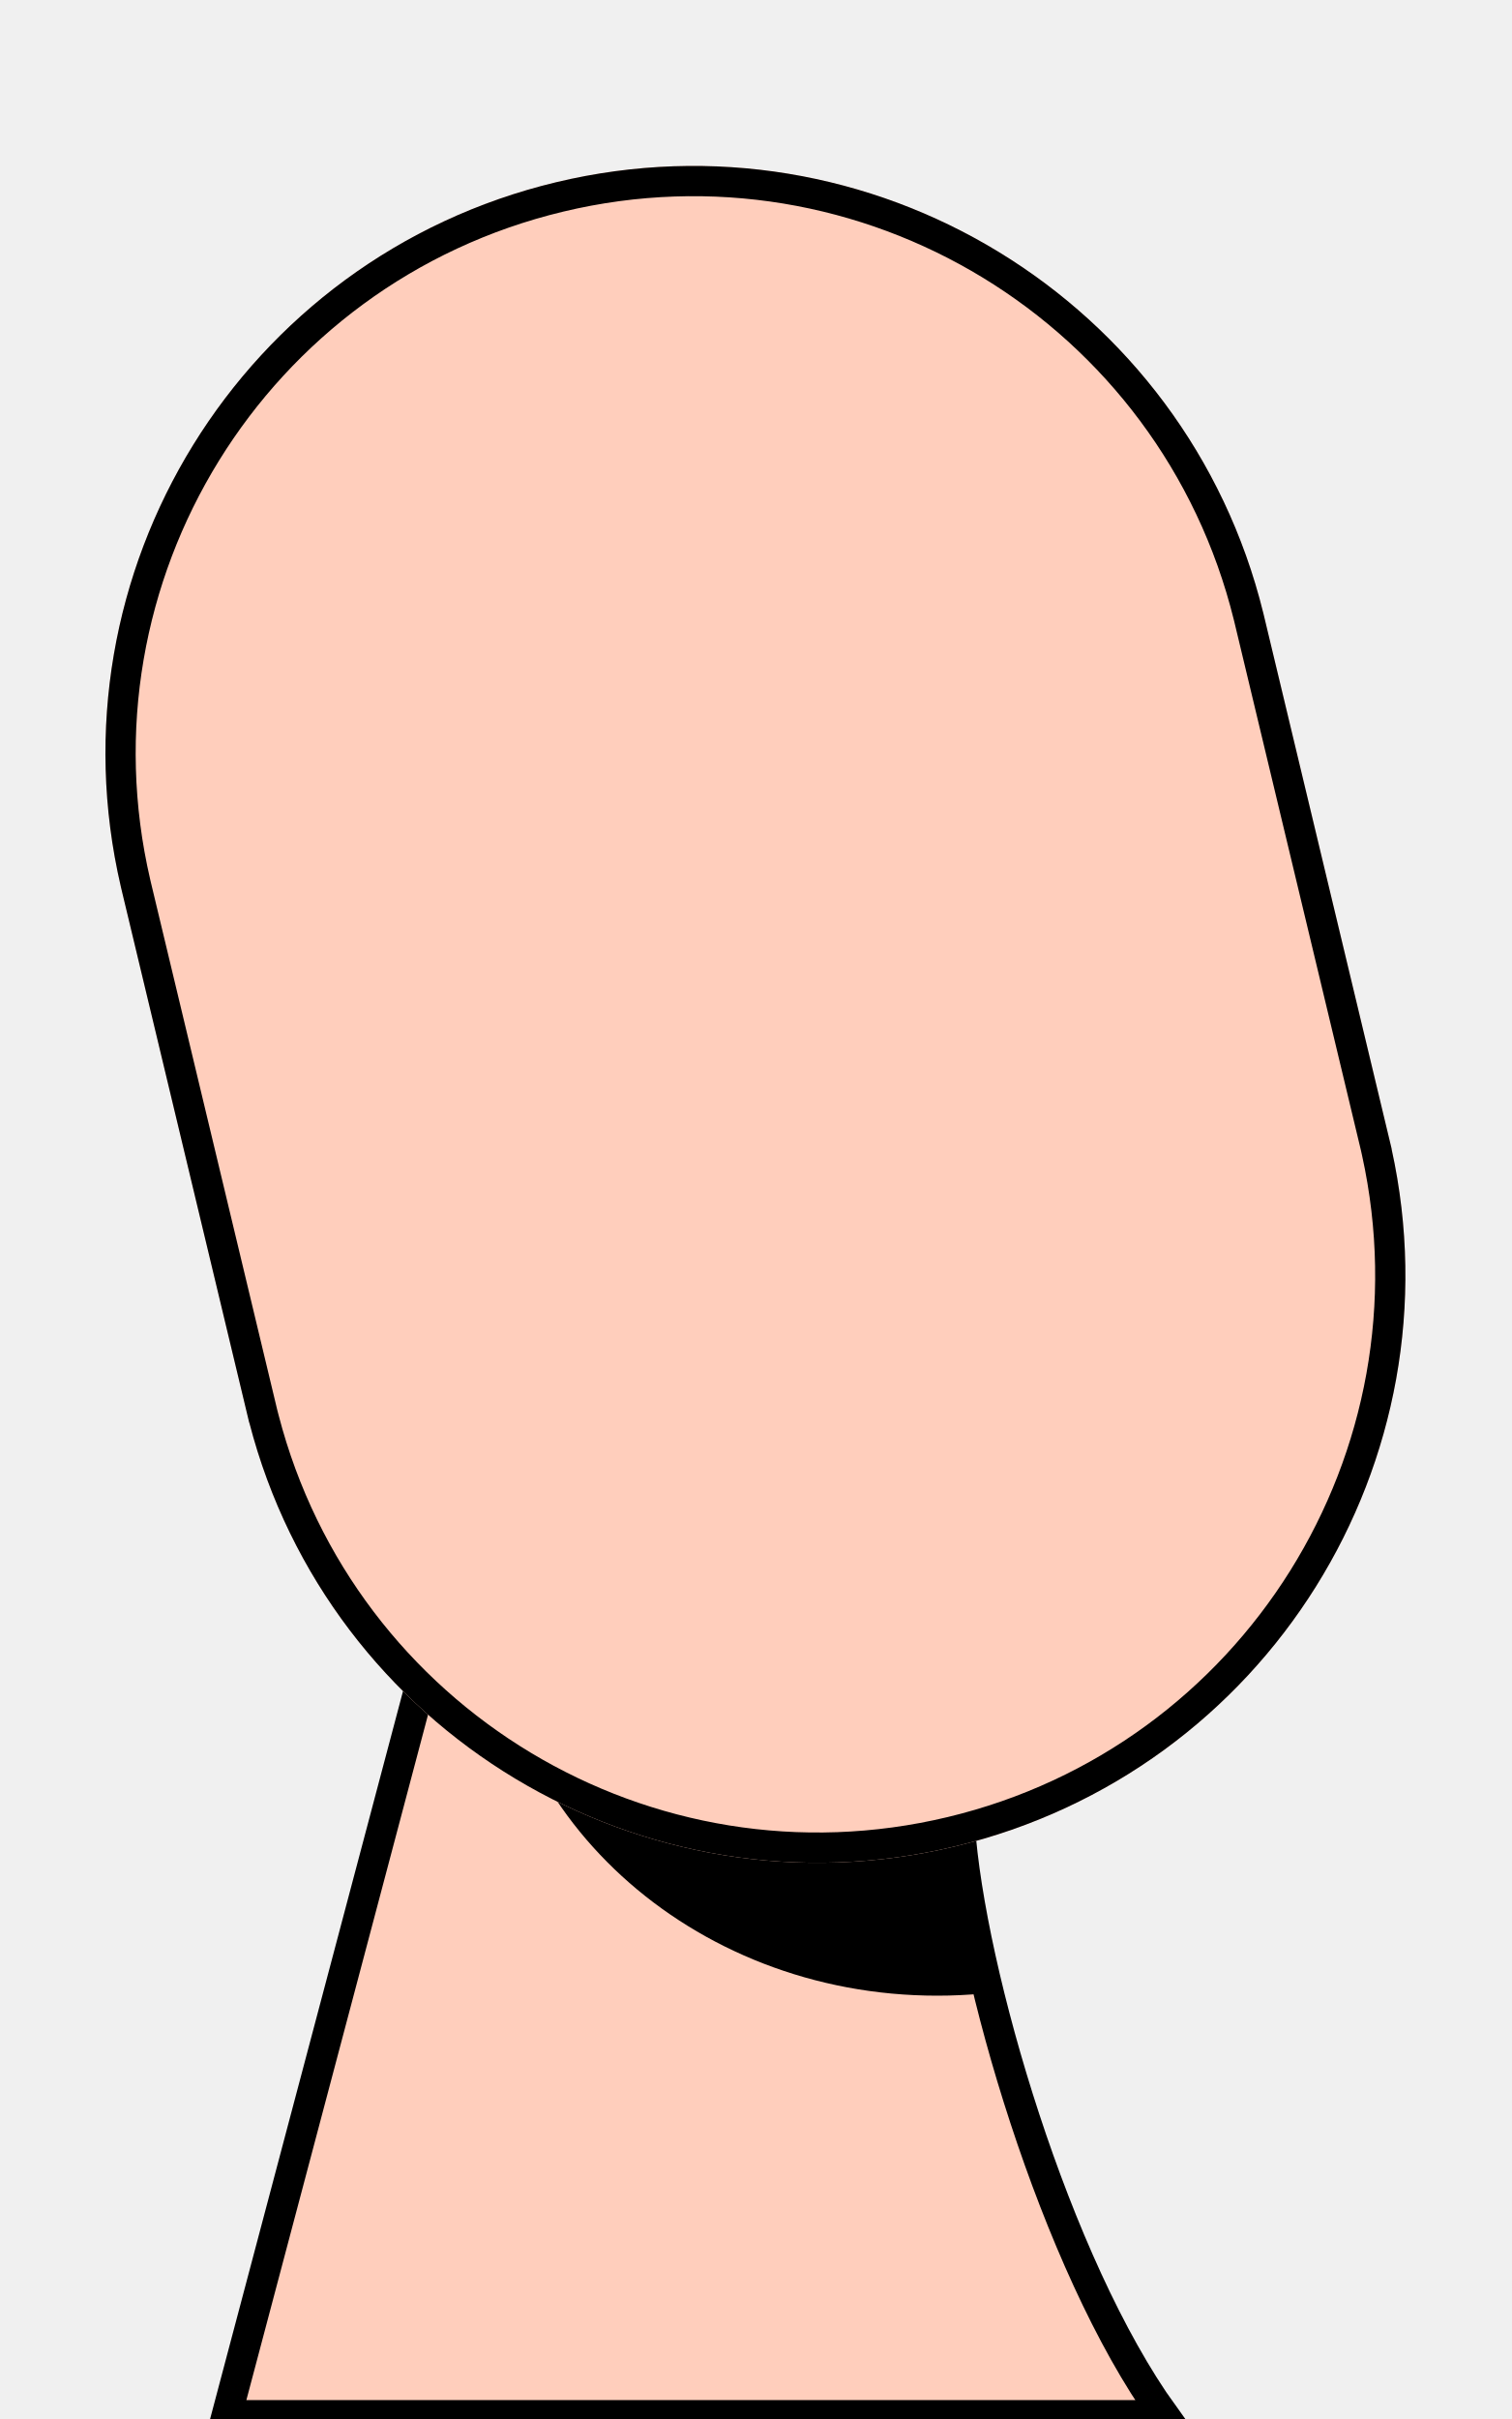
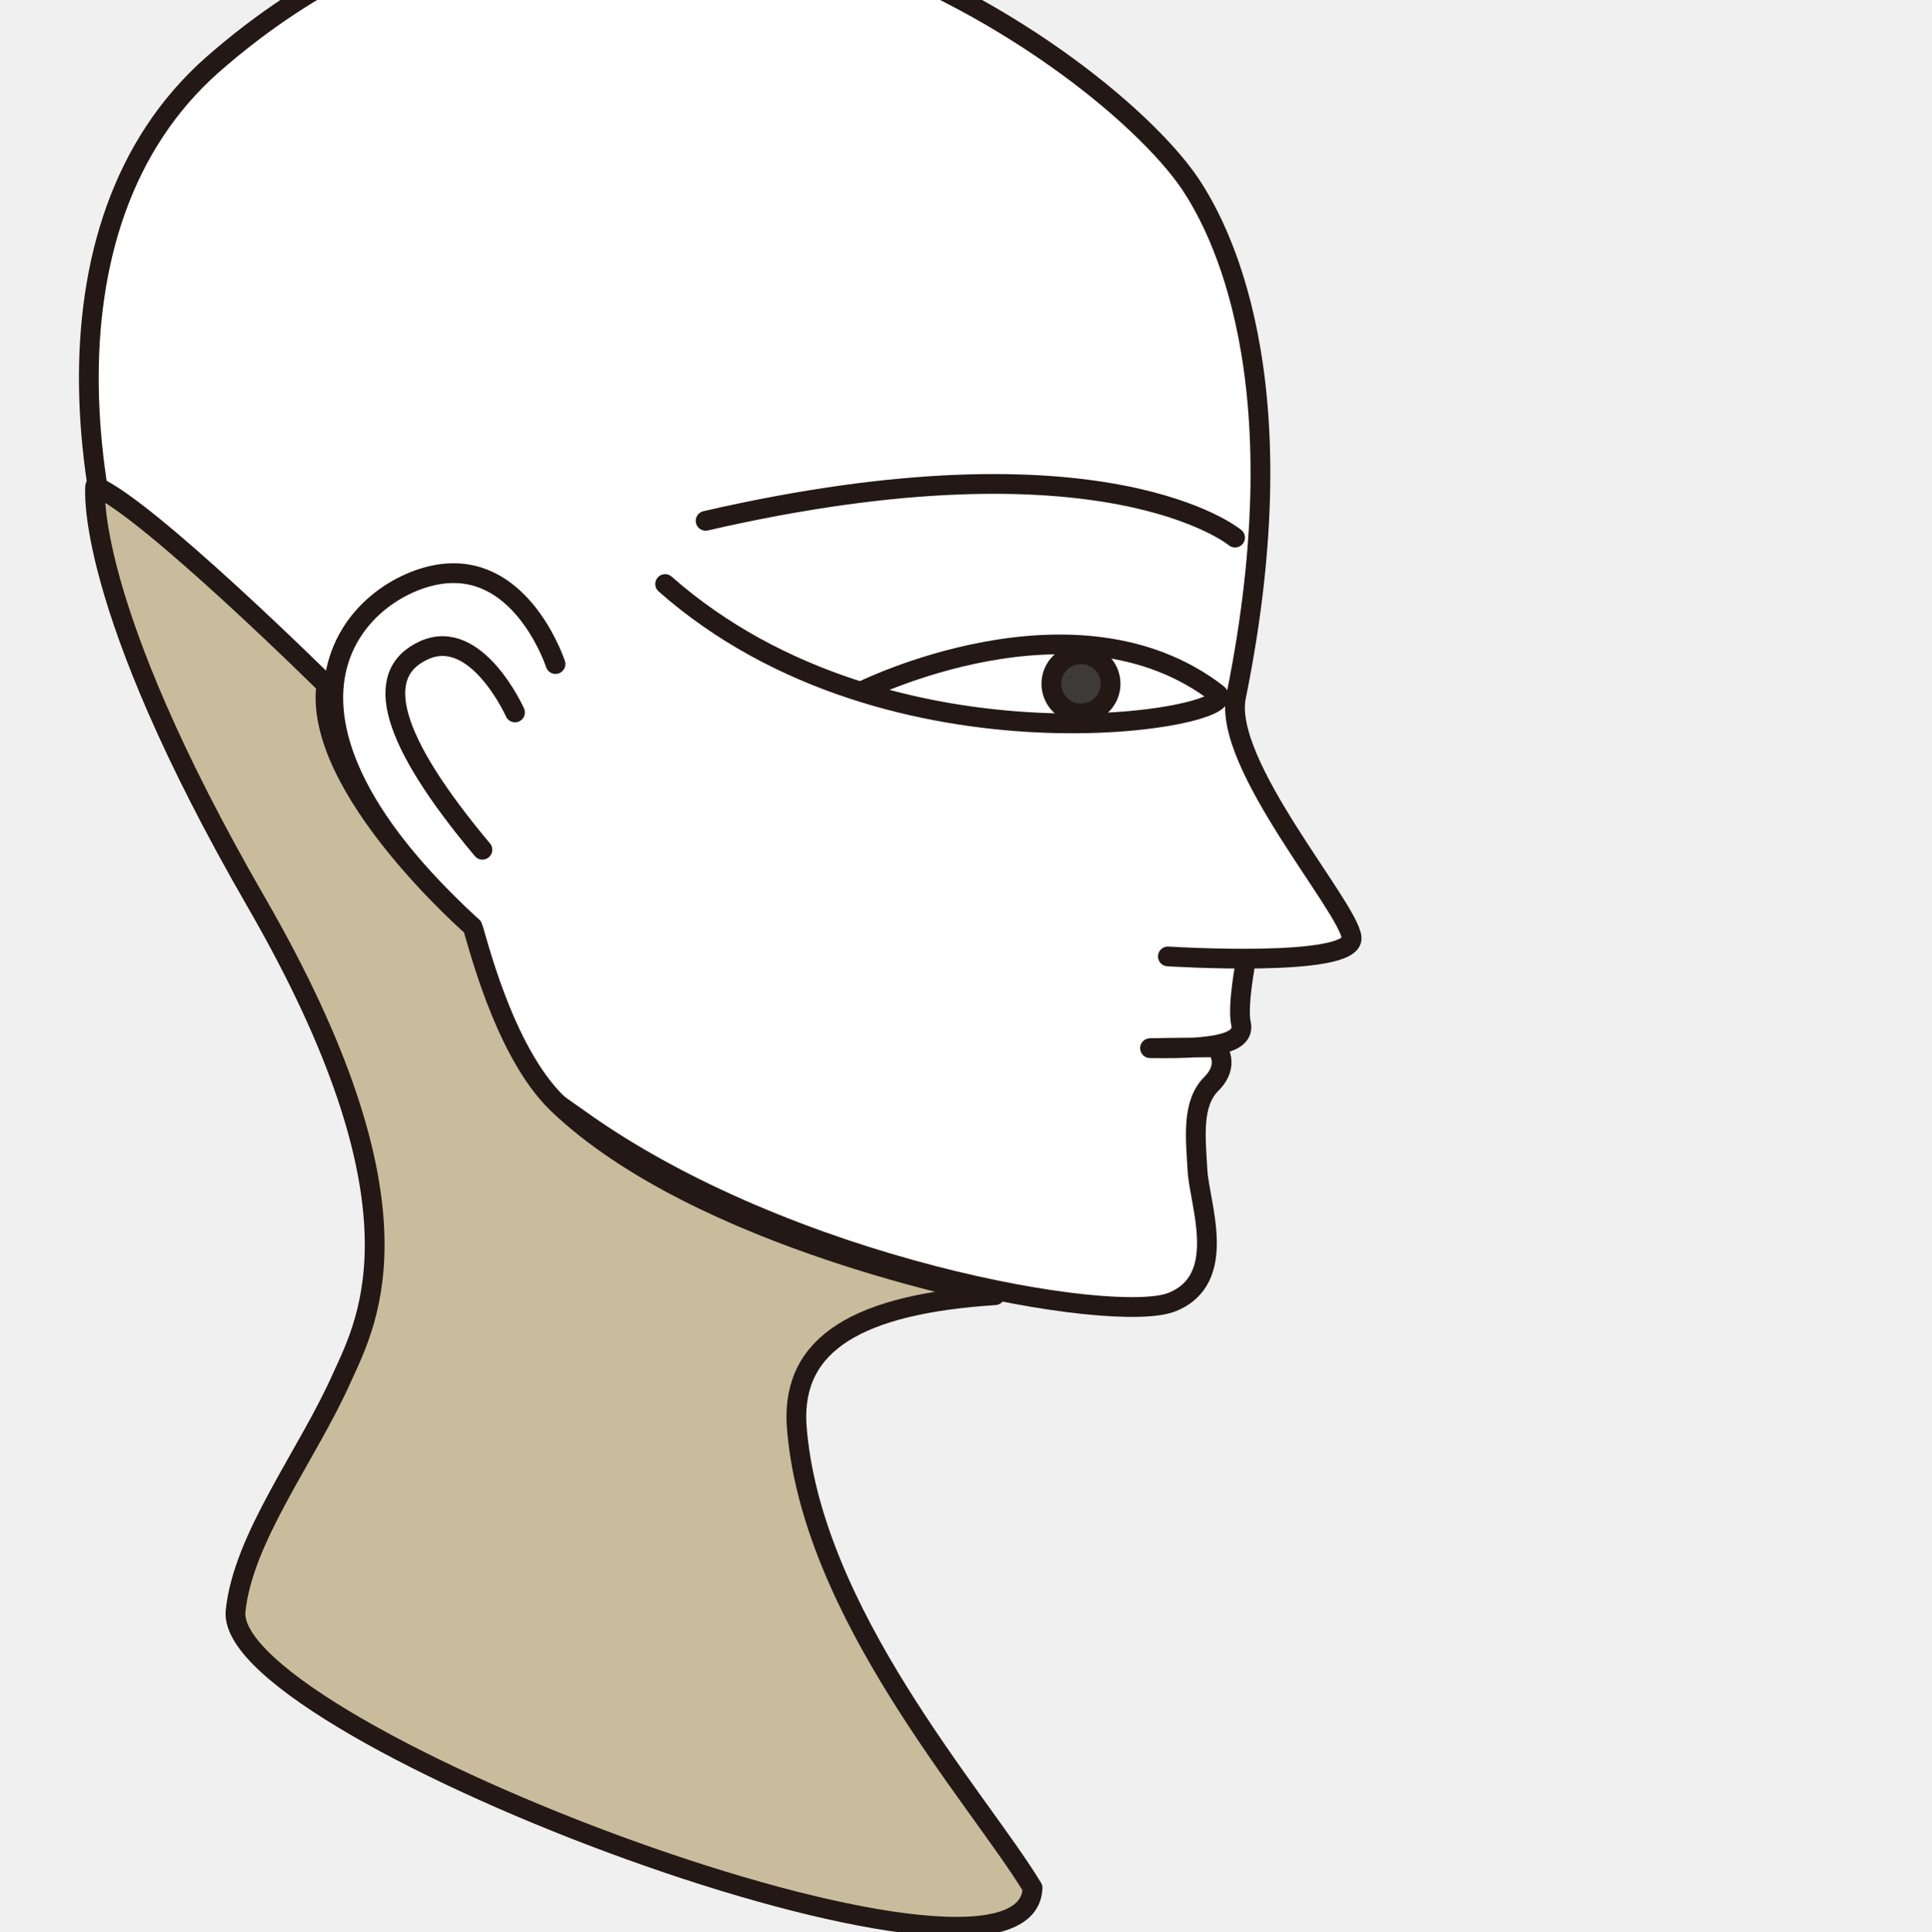
- <svg xmlns="http://www.w3.org/2000/svg" width="200" height="320" viewBox="0 0 200 320" fill="none">
-   <g clip-path="url(#clip0)">
-     <path d="M154 319.5C139.6 299.5 128.333 260.834 127 241.5L58.5 212L30 319.5H154Z" fill="#ffcebc" stroke="black" stroke-width="4" />
-     <mask id="mask0" style="mask-type: alpha" maskUnits="userSpaceOnUse" x="30" y="212" width="124" height="118">
-       <path d="M154 329.5C139.6 309.5 128.333 260.834 127 241.5L58.5 212L30 329.5H154Z" fill="#ffcebc" />
-     </mask>
-     <g mask="url(#mask0)">
-       <g style="mix-blend-mode: multiply">
-         <ellipse cx="124" cy="210" rx="59" ry="54" fill="black" />
-       </g>
-     </g>
-     <mask id="path-4-inside-1" fill="white">
-       <path fill-rule="evenodd" clip-rule="evenodd" d="M183.886 150.917C183.859 150.801 183.831 150.685 183.803 150.569C183.776 150.454 183.748 150.338 183.719 150.222L167.323 81.785C167.306 81.718 167.29 81.65 167.274 81.582C167.258 81.514 167.242 81.447 167.225 81.379L167.152 81.075L167.151 81.076C156.933 39.631 115.156 14.147 73.582 24.108C32.008 34.069 6.315 75.717 15.988 117.293L15.986 117.293L32.978 188.211L32.992 188.208C43.594 229.112 85.062 254.149 126.329 244.261C167.597 234.374 193.216 193.264 184.131 151.996L184.144 151.993L183.886 150.917Z" />
-     </mask>
-     <path fill-rule="evenodd" clip-rule="evenodd" d="M183.886 150.917C183.859 150.801 183.831 150.685 183.803 150.569C183.776 150.454 183.748 150.338 183.719 150.222L167.323 81.785C167.306 81.718 167.29 81.65 167.274 81.582C167.258 81.514 167.242 81.447 167.225 81.379L167.152 81.075L167.151 81.076C156.933 39.631 115.156 14.147 73.582 24.108C32.008 34.069 6.315 75.717 15.988 117.293L15.986 117.293L32.978 188.211L32.992 188.208C43.594 229.112 85.062 254.149 126.329 244.261C167.597 234.374 193.216 193.264 184.131 151.996L184.144 151.993L183.886 150.917Z" fill="#ffcebc" />
-     <path d="M183.886 150.917L179.992 151.831L179.994 151.84L179.996 151.849L183.886 150.917ZM183.719 150.222L179.83 151.154L179.832 151.163L179.834 151.172L183.719 150.222ZM167.323 81.785L163.43 82.708L163.433 82.718L167.323 81.785ZM167.274 81.582L163.384 82.514L163.384 82.514L167.274 81.582ZM167.225 81.379L163.335 82.311L163.338 82.321L167.225 81.379ZM167.152 81.075L171.042 80.143L170.111 76.255L166.222 77.185L167.152 81.075ZM167.151 81.076L163.267 82.033L164.218 85.89L168.081 84.966L167.151 81.076ZM73.582 24.108L72.65 20.218L73.582 24.108ZM15.988 117.293L16.922 121.182L20.784 120.255L19.884 116.386L15.988 117.293ZM15.986 117.293L15.052 113.404L11.165 114.337L12.096 118.225L15.986 117.293ZM32.978 188.211L29.088 189.143L30.02 193.035L33.911 192.101L32.978 188.211ZM32.992 188.208L36.864 187.204L35.878 183.401L32.058 184.318L32.992 188.208ZM126.329 244.261L125.397 240.371H125.397L126.329 244.261ZM184.131 151.996L183.2 148.106L179.381 149.021L180.225 152.856L184.131 151.996ZM184.144 151.993L185.075 155.883L188.966 154.951L188.034 151.061L184.144 151.993ZM187.78 150.002C187.751 149.881 187.722 149.759 187.693 149.637L179.914 151.502C179.94 151.611 179.966 151.721 179.992 151.831L187.78 150.002ZM187.693 149.637C187.664 149.516 187.635 149.395 187.605 149.273L179.834 151.172C179.861 151.281 179.887 151.391 179.914 151.502L187.693 149.637ZM163.433 82.718L179.83 151.154L187.609 149.29L171.212 80.853L163.433 82.718ZM171.215 80.863C171.198 80.793 171.181 80.722 171.164 80.65L163.384 82.514C163.4 82.578 163.415 82.642 163.43 82.708L171.215 80.863ZM171.164 80.65C171.147 80.579 171.13 80.508 171.113 80.436L163.338 82.321C163.353 82.385 163.369 82.449 163.384 82.514L171.164 80.65ZM163.262 82.007L163.335 82.311L171.115 80.447L171.042 80.143L163.262 82.007ZM168.081 84.966L168.083 84.966L166.222 77.185L166.221 77.185L168.081 84.966ZM171.035 80.118C160.291 36.54 116.364 9.745 72.65 20.218L74.514 27.998C113.949 18.55 153.575 42.722 163.267 82.033L171.035 80.118ZM72.65 20.218C28.936 30.692 1.922 74.484 12.092 118.199L19.884 116.386C10.709 76.951 35.08 37.446 74.514 27.998L72.65 20.218ZM16.92 121.183L16.922 121.182L15.054 113.403L15.052 113.404L16.92 121.183ZM36.868 187.279L19.876 116.361L12.096 118.225L29.088 189.143L36.868 187.279ZM32.058 184.318L32.044 184.322L33.911 192.101L33.925 192.097L32.058 184.318ZM29.119 189.211C40.269 232.223 83.869 258.548 127.261 248.151L125.397 240.371C86.254 249.75 46.92 226.002 36.864 187.204L29.119 189.211ZM127.261 248.151C170.653 237.755 197.591 194.53 188.038 151.136L180.225 152.856C188.842 191.999 164.541 230.993 125.397 240.371L127.261 248.151ZM183.212 148.103L183.2 148.106L185.063 155.886L185.075 155.883L183.212 148.103ZM179.996 151.849L180.254 152.925L188.034 151.061L187.776 149.985L179.996 151.849Z" fill="black" mask="url(#path-4-inside-1)" />
+ <svg xmlns="http://www.w3.org/2000/svg" version="1.1" id="图层_1" x="0px" y="0px" viewBox="0 0 283.5 283.5" style="enable-background:new 0 0 283.5 283.5;" xml:space="preserve">
+   <style type="text/css">
+ 	
+ 		.st0{fill-rule:evenodd;clip-rule:evenodd;fill:#FFFFFF;stroke:#231815;stroke-width:2;stroke-linecap:round;stroke-linejoin:round;}
+ 	.st1{fill:#3E3A39;stroke:#231815;stroke-width:2;stroke-linecap:round;stroke-linejoin:round;}
+ 	.st2{fill:none;stroke:#231815;stroke-width:2;stroke-linecap:round;stroke-linejoin:round;}
+ 	
+ 		.st3{fill-rule:evenodd;clip-rule:evenodd;fill:#C9BC9C;stroke:#231815;stroke-width:2;stroke-linecap:round;stroke-linejoin:round;}
+ </style>
+   <g id="face01" transform="translate(-110, -80) scale(1.45)">
+     <path class="st0" d="M202,152.4c0,0-0.9,4.6-0.5,6.4s-2,2.5-7.6,2.5s5.1-0.1,5.1-0.1s1.5,1.7-0.5,3.7s-1.6,5.4-1.4,8.8   s3.2,11-2.6,13.3s-38.8-3.3-60.1-18.6c-9.4-6.7-32.4-21.7-40.1-37.4C83.5,109.5,78.9,78,97.4,61.7c41.2-36.1,89.7-1.5,98.9,12   c2.9,4.3,11.3,19.5,4.7,52c-1.4,6.8,11.4,21.3,11.7,24.4s-18.6,1.9-18.6,1.9" />
+     <circle class="st1" cx="185.3" cy="124.4" r="3" />
+     <path class="st2" d="M163,125.2c0,0,21.7-10.9,36.1,0.2c3.1,2.4-33,9.1-55.9-11.1" />
+     <path class="st2" d="M200.9,109.6c0,0-13.2-11-53.6-1.7" />
+     <path class="st2" d="M128,127.3c0,0-3.9-8.7-9.2-6.3s-3.4,9.1,5.9,20.2" />
+     <path class="st2" d="M132.1,122.4c0,0-3-9.2-10.3-9.2c-7.7-0.1-23.7,11.8,1.2,35.2" />
+     <path class="st3" d="M156.5,199.3c-0.4-8.1,6.2-12.1,20.1-13c0,0-29.9-5.6-44.3-19.4c-5.6-5.4-8.3-17.3-8.6-17.9   c0,0-16.2-14.1-14.8-24.5c0,0-18.2-18-23.4-20.1c0,0-1.3,11.6,16.3,42.1s11.4,42.2,8.7,48.1c-3.5,7.9-10.1,16.3-10.8,23.8   c-0.6,12.3,80.2,42.6,80.7,27.9C174.9,237.2,157.8,218.4,156.5,199.3z" />
  </g>
-   <defs>
-     <clipPath id="clip0">
-       <rect width="200" height="320" fill="white" />
-     </clipPath>
-   </defs>
</svg>
